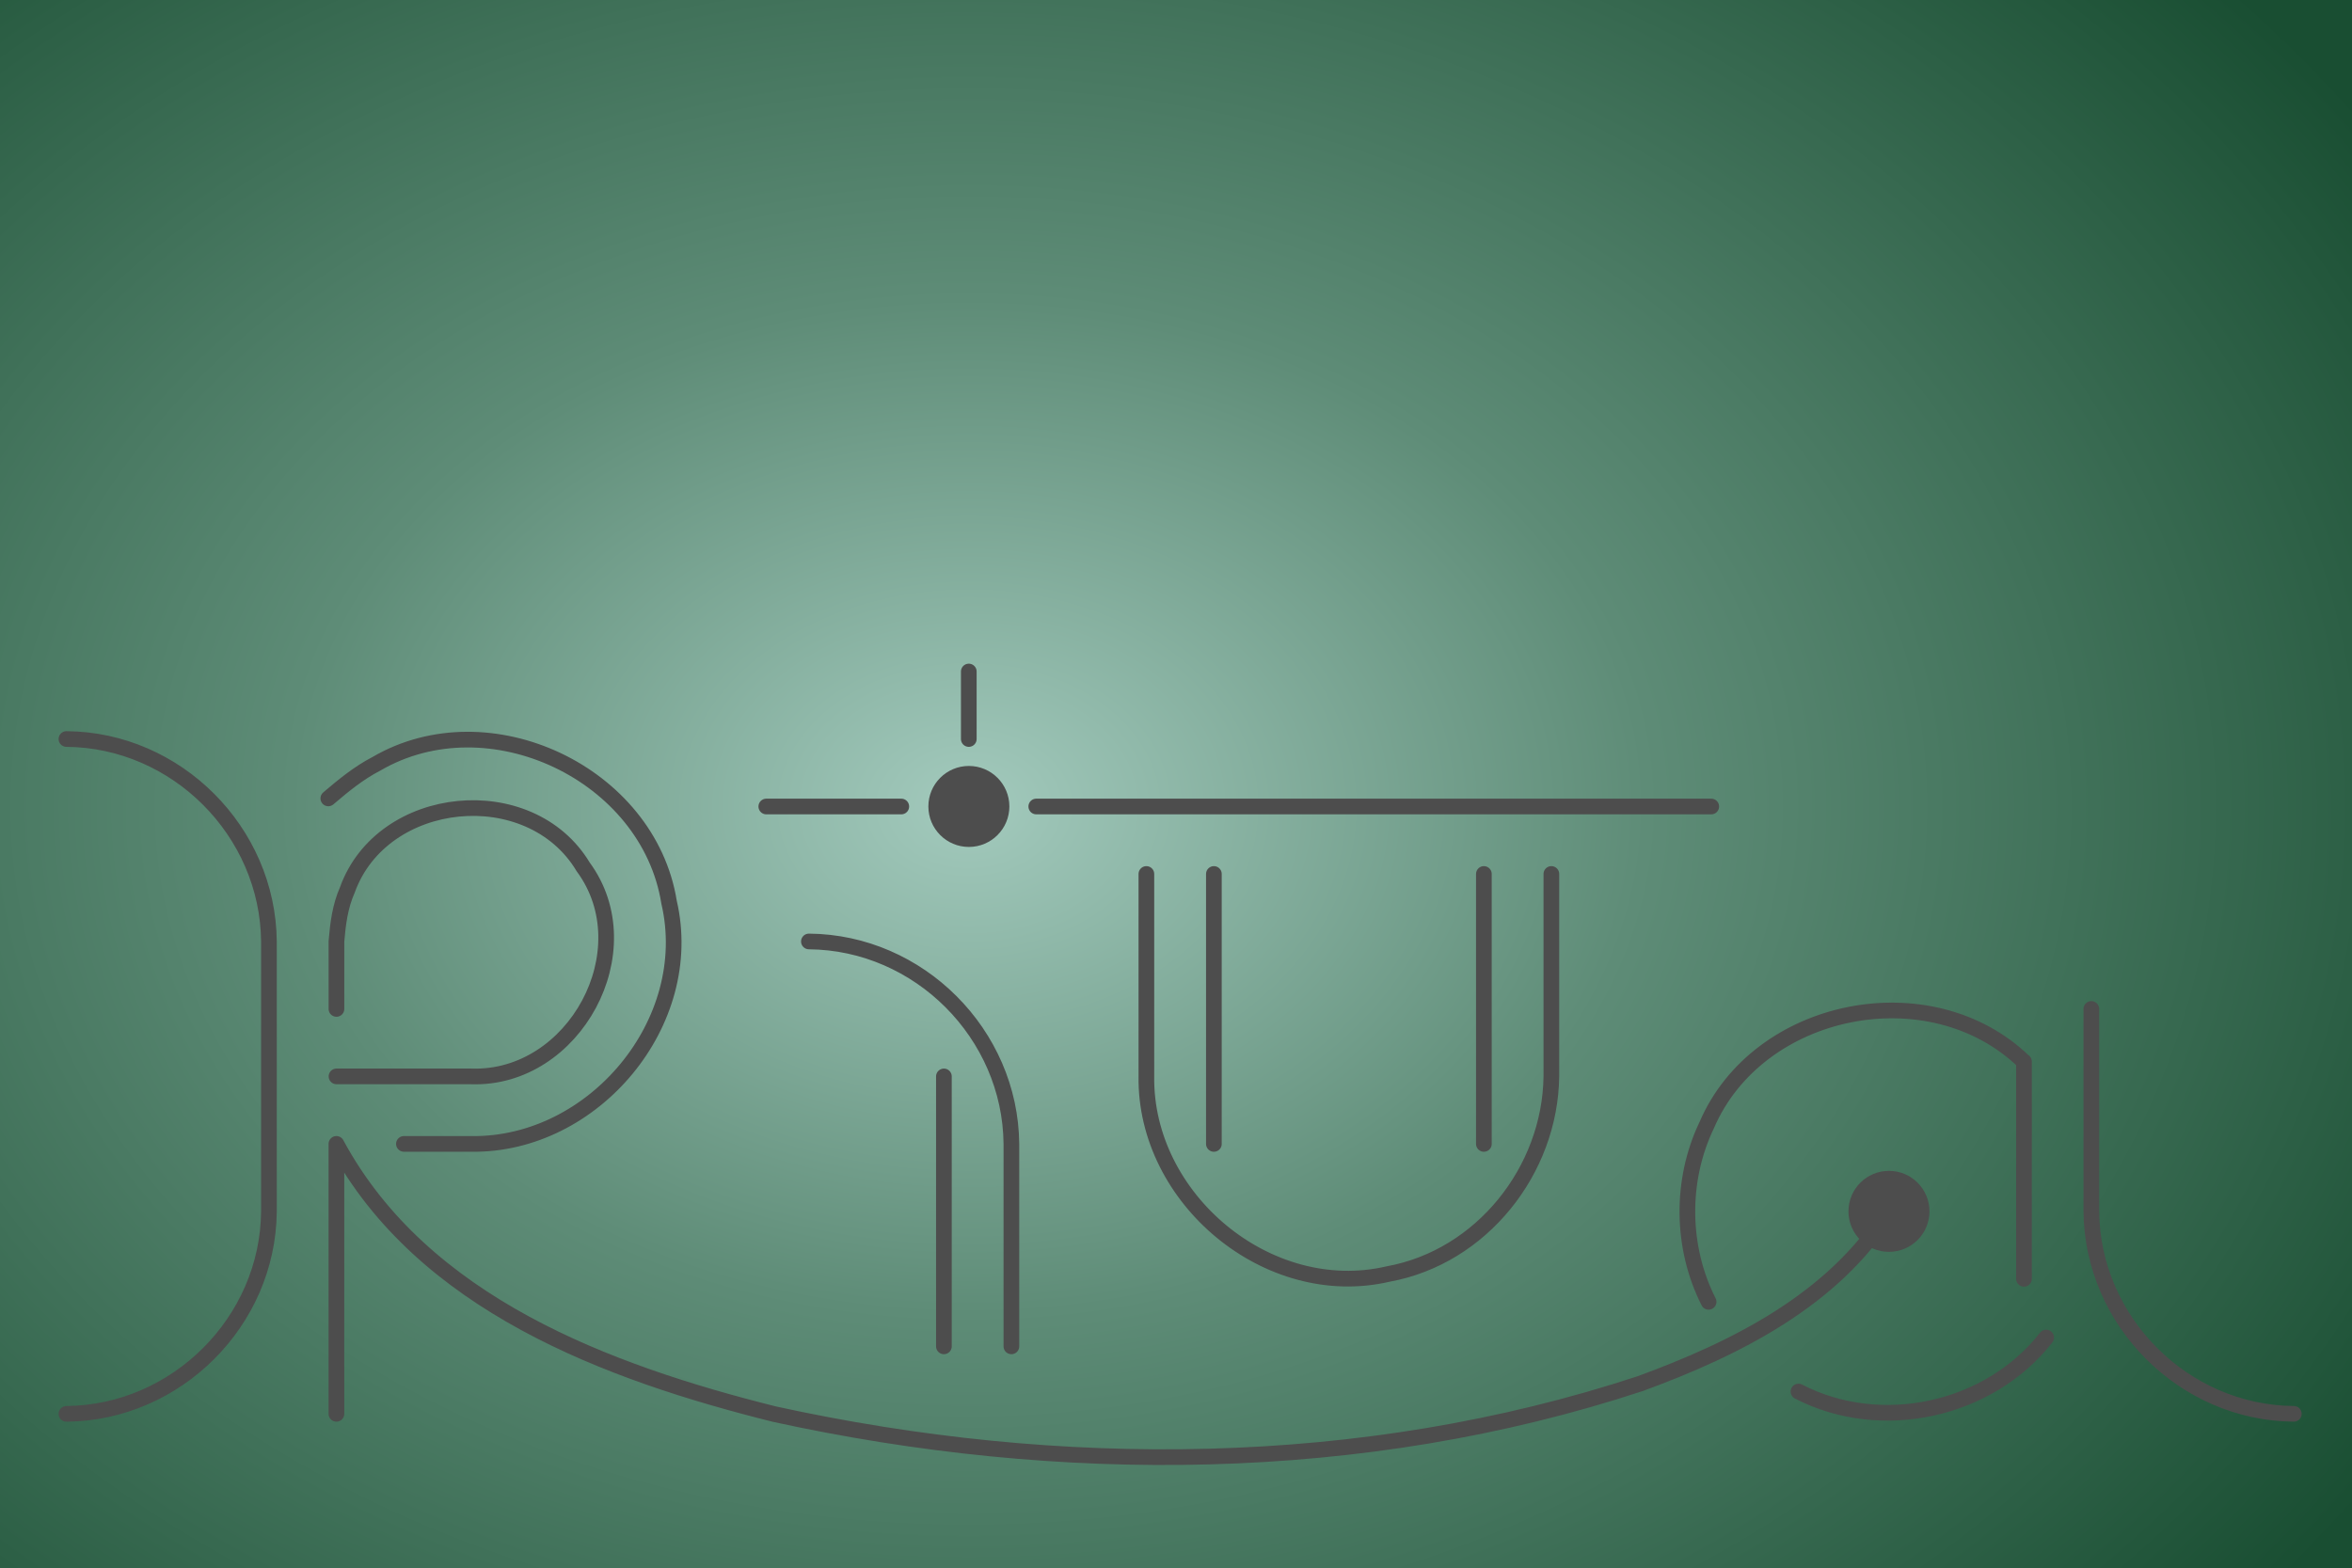
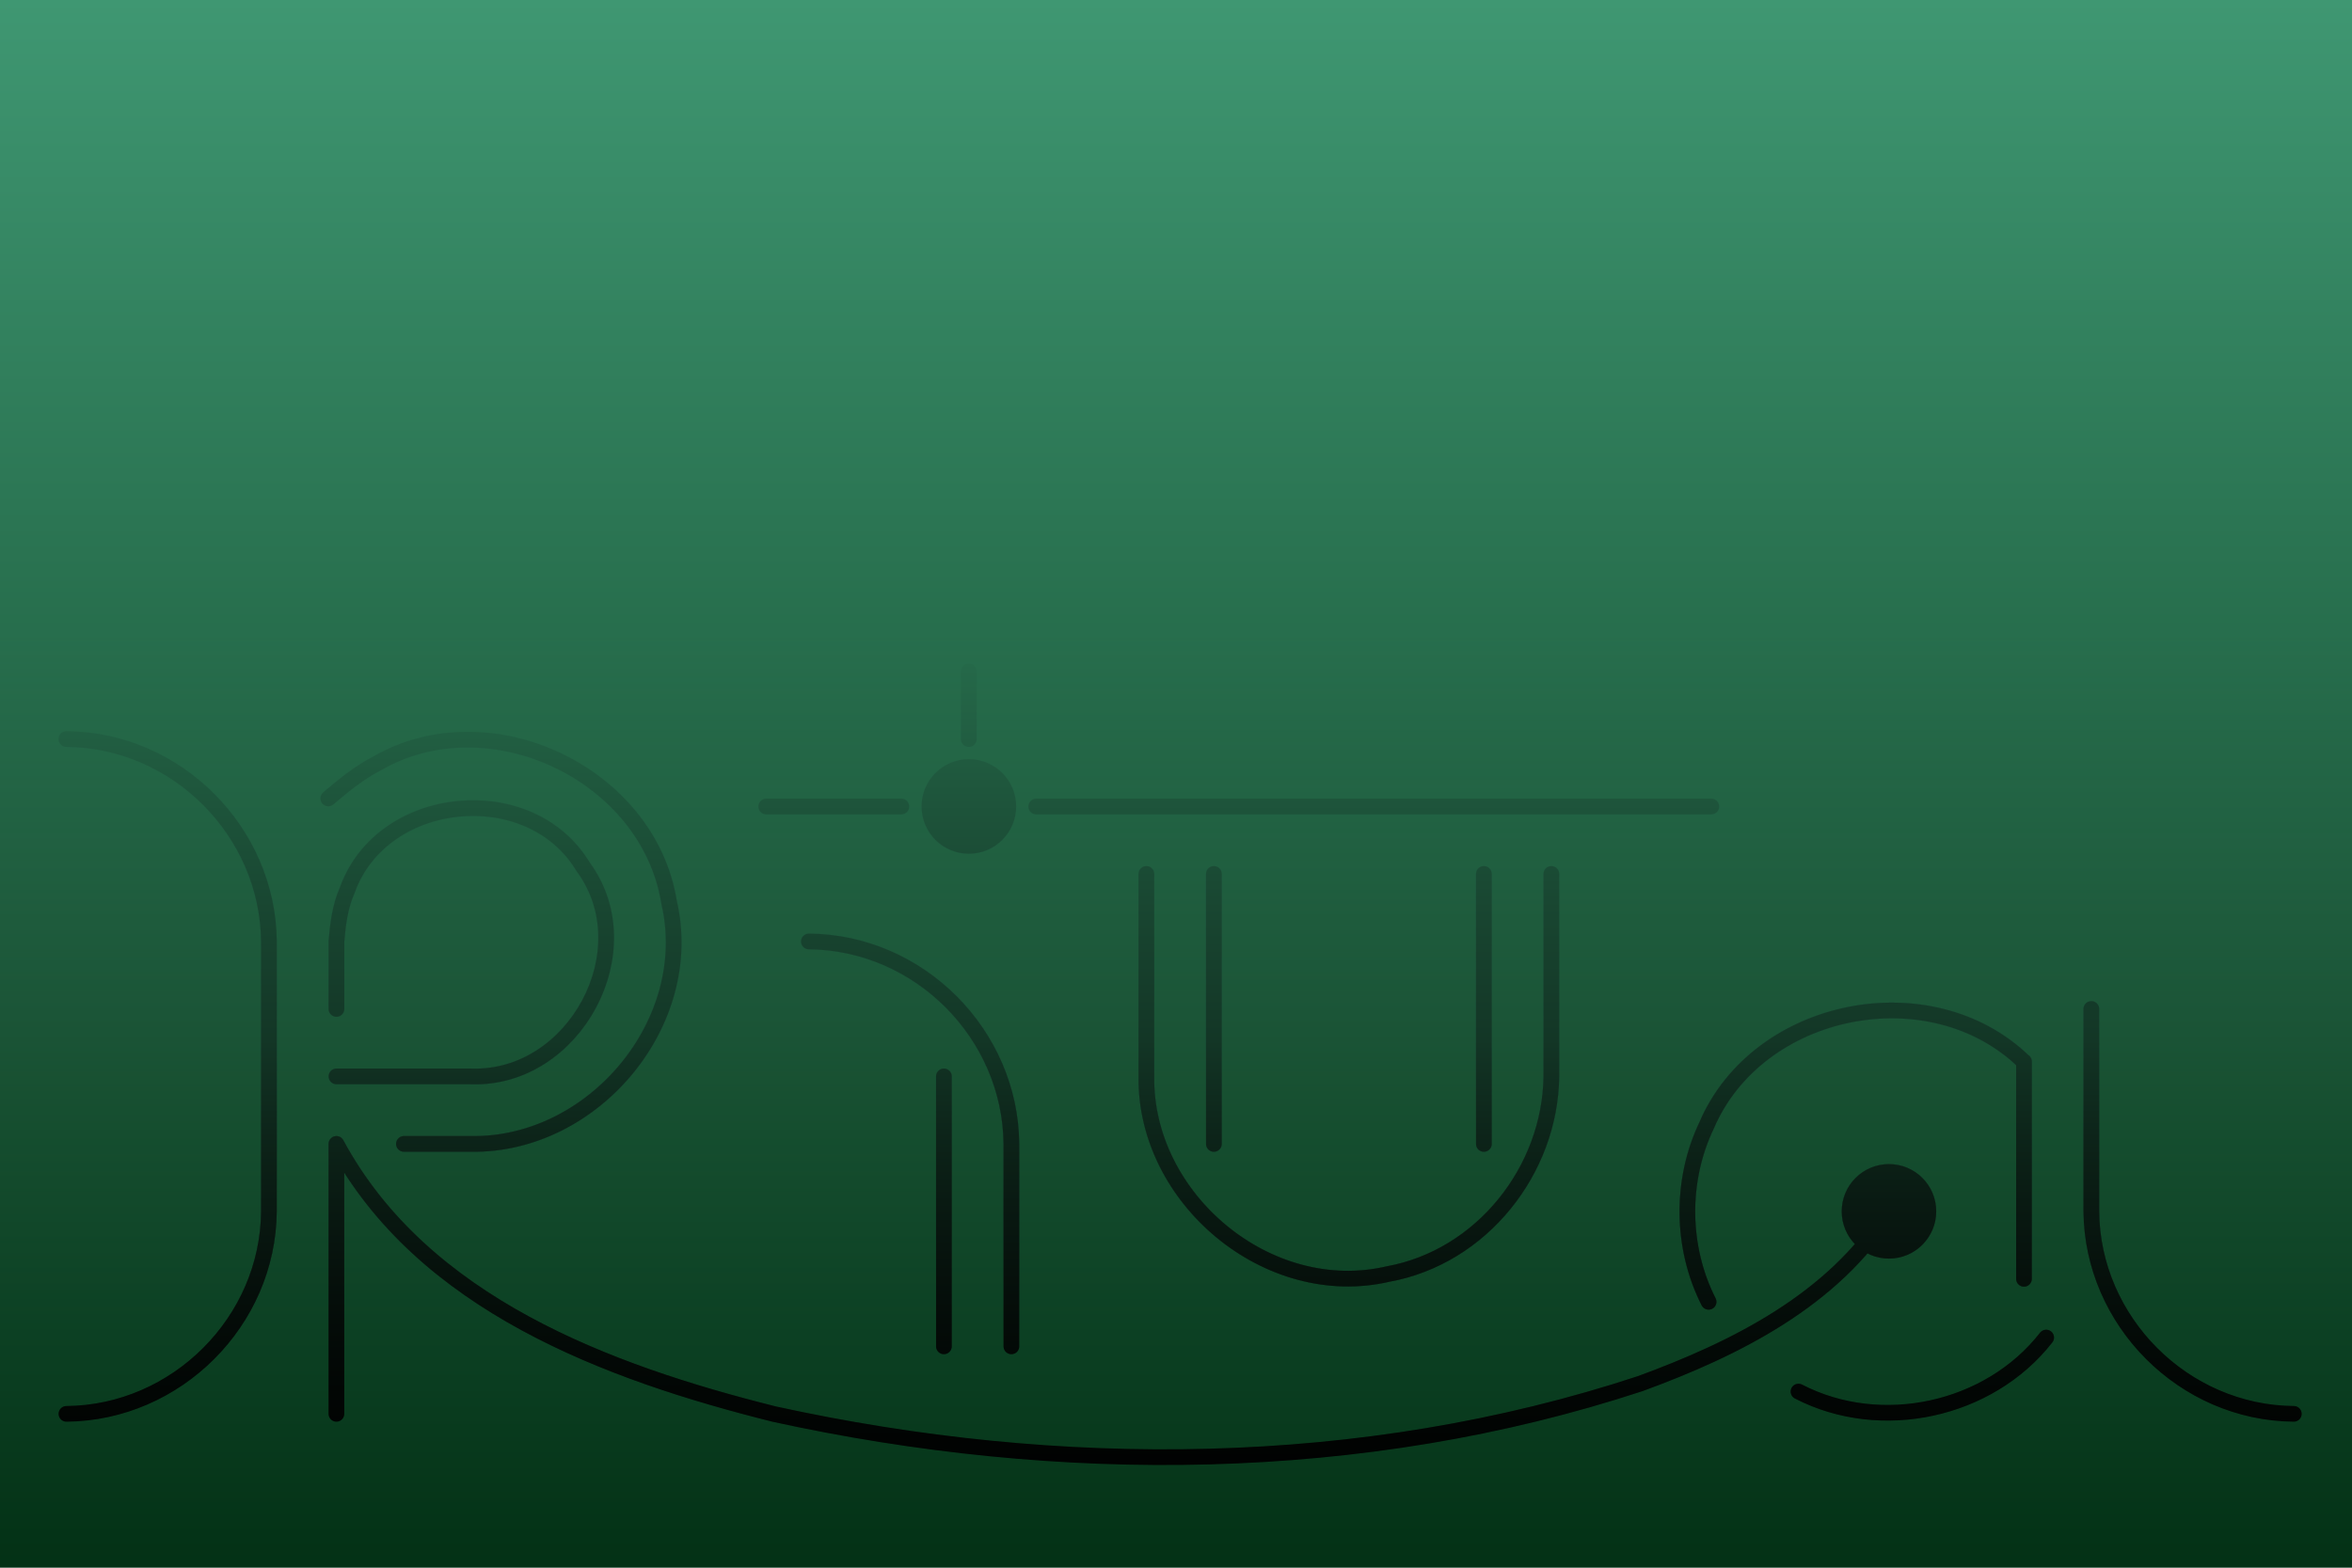
<svg xmlns="http://www.w3.org/2000/svg" width="150mm" height="100mm" version="1.1" viewBox="0 0 150 100">
  <defs>
    <style type="text/css">
polyline {stroke-linecap:round; stroke-linejoin:round}
polygon {stroke-linecap:round; stroke-linejoin:round}
path {stroke-linecap:round; stroke-linejoin:round}
circle {stroke-linecap:round; stroke-linejoin:round}
</style>
-     <radialGradient id="radialGradient18" cx="75" cy="50" r="75" gradientTransform="matrix(1.422 0 0 1.0659 -44.862 -.23669)" gradientUnits="userSpaceOnUse">
-       <stop stop-color="#a3cabd" offset="0" />
-       <stop stop-color="#5e8c77" offset=".405" />
-       <stop stop-color="#194e32" offset="1" />
-     </radialGradient>
+     <linearGradient id="linearGradient1" x1="-44.862" x2="168.44" y1="53.058" y2="53.058" gradientTransform="matrix(.46882 0 0 .93818 22.648 -124.78)" gradientUnits="userSpaceOnUse">
+       <stop stop-color="#3f9772" offset="0" />
+       <stop stop-color="#033115" offset="1" />
+     </linearGradient>
+     <linearGradient id="linearGradient8" x1="158.65" x2="190.07" y1="39.953" y2="39.953" gradientTransform="matrix(1.8988 0 0 4.6591 -259.28 -261.14)" gradientUnits="userSpaceOnUse">
+       <stop stop-color="#276e4d" offset="0" />
+       <stop stop-color="#1b4d36" stop-opacity=".702" offset=".436" />
+       <stop stop-opacity="0" offset="1" />
+     </linearGradient>
  </defs>
  <g transform="translate(0 -1.6159)">
-     <rect x="-44.862" y="-26.884" width="213.3" height="159.88" fill="url(#radialGradient18)" />
+     <rect transform="rotate(90)" x="1.616" y="-150" width="100" height="150" fill="url(#linearGradient1)" />
  </g>
-   <g transform="translate(0 -1.6159)" fill="none" stroke="#4d4d4d" stroke-linecap="round" stroke-linejoin="round">
-     <path d="m129.08 83.191v-13.861m-107.62 0.947h8.609m84.63 20.103c5.256 2.722 12.155 1.224 15.798-3.444m-109.04-25.268v4.305m8.609 4.305c6.566 0.218 11.051-8.043 7.124-13.369-3.389-5.647-12.818-4.719-15.041 1.482-0.459 1.036-0.601 2.161-0.693 3.278m111.92 17.219c0.061 7.013 5.89 12.859 12.914 12.914m-17.219-22.47c-5.972-5.761-16.958-3.565-20.228 4.063-1.682 3.511-1.637 7.791 0.125 11.262m24.408-18.682v12.914m-67.287-25.828h43.047m-51.656 0h-8.609m12.914-4.305v-4.305m-44.634 17.219c-0.061-7.013-5.89-12.859-12.914-12.914m-8.1e-6 43.047c7.013-0.061 12.859-5.89 12.914-12.914m5e-6 -17.219v17.219m43.047 8.609v-17.219m34.437-12.914v17.219m-17.219-17.219v17.219m-47.351 9e-6c7.798 0.107 14.393-7.759 12.604-15.421-1.313-8.203-11.487-13.014-18.661-8.827-1.125 0.58-2.12 1.397-3.07 2.208m43.564 22.04c-0.061-7.013-5.89-12.859-12.914-12.914m21.523 8.609v-12.914m25.828 12.914v-12.914m-25.828 12.914c-0.107 7.798 7.759 14.393 15.421 12.604 5.959-1.086 10.332-6.607 10.407-12.604m-34.437 17.219v-12.914m-43.047 9e-6c5.497 10.198 17.301 14.578 27.92 17.234 18.128 3.971 37.502 3.899 55.223-1.94 6.053-2.215 12.342-5.337 15.865-10.99m-90.398-4.305h-4.305m-4.305 17.219v-17.219" fill="none" stroke="#4d4d4d" stroke-linecap="round" stroke-linejoin="round" />
+   <g transform="translate(0 -1.6159)" stroke="#000" stroke-linecap="round" stroke-linejoin="round">
+     <g transform="translate(-.00010292 .00012984)" fill="none" stroke="#000">
+       <path d="m129.08 83.191v-13.861m-107.62 0.947h8.609m84.63 20.103c5.256 2.722 12.155 1.224 15.798-3.444m-109.04-25.268v4.305m8.609 4.305c6.566 0.218 11.051-8.043 7.124-13.369-3.389-5.647-12.818-4.719-15.041 1.482-0.459 1.036-0.601 2.161-0.693 3.278m111.92 17.219c0.061 7.013 5.89 12.859 12.914 12.914m-17.219-22.47c-5.972-5.761-16.958-3.565-20.228 4.063-1.682 3.511-1.637 7.791 0.125 11.262m24.408-18.682v12.914m-67.287-25.828h43.047m-51.656 0h-8.609m12.914-4.305v-4.305m-44.634 17.219c-0.061-7.013-5.89-12.859-12.914-12.914m-8.1e-6 43.047c7.013-0.061 12.859-5.89 12.914-12.914m5e-6 -17.219v17.219m43.047 8.609v-17.219m34.437-12.914v17.219m-17.219-17.219v17.219m-47.351 9e-6c7.798 0.107 14.393-7.759 12.604-15.421-1.313-8.203-11.487-13.014-18.661-8.827-1.125 0.58-2.12 1.397-3.07 2.208m43.564 22.04c-0.061-7.013-5.89-12.859-12.914-12.914m21.523 8.609v-12.914m25.828 12.914v-12.914m-25.828 12.914c-0.107 7.798 7.759 14.393 15.421 12.604 5.959-1.086 10.332-6.607 10.407-12.604m-34.437 17.219v-12.914m-43.047 9e-6c5.497 10.198 17.301 14.578 27.92 17.234 18.128 3.971 37.502 3.899 55.223-1.94 6.053-2.215 12.342-5.337 15.865-10.99m-90.398-4.305h-4.305m-4.305 17.219v-17.219" fill="none" stroke="#000" stroke-linecap="round" stroke-linejoin="round" />
+     </g>
+     <g transform="translate(-.00010292 .00012984)" stroke-width=".861">
+       <circle cx="61.79" cy="53.058" r="2.583" />
+       <circle cx="120.47" cy="78.886" r="2.583" />
+     </g>
  </g>
-   <g transform="translate(0 -1.6159)" fill="#4d4d4d" stroke-width=".861">
-     <circle cx="61.79" cy="53.058" r="2.583" />
-     <circle cx="120.47" cy="78.886" r="2.583" />
+   <g transform="translate(0 -1.6159)">
+     <rect transform="rotate(90)" x="41.957" y="-150" width="59.659" height="150" fill="url(#linearGradient8)" stroke-linecap="round" stroke-linejoin="round" stroke-width="3.147" style="mix-blend-mode:lighten" />
  </g>
</svg>
